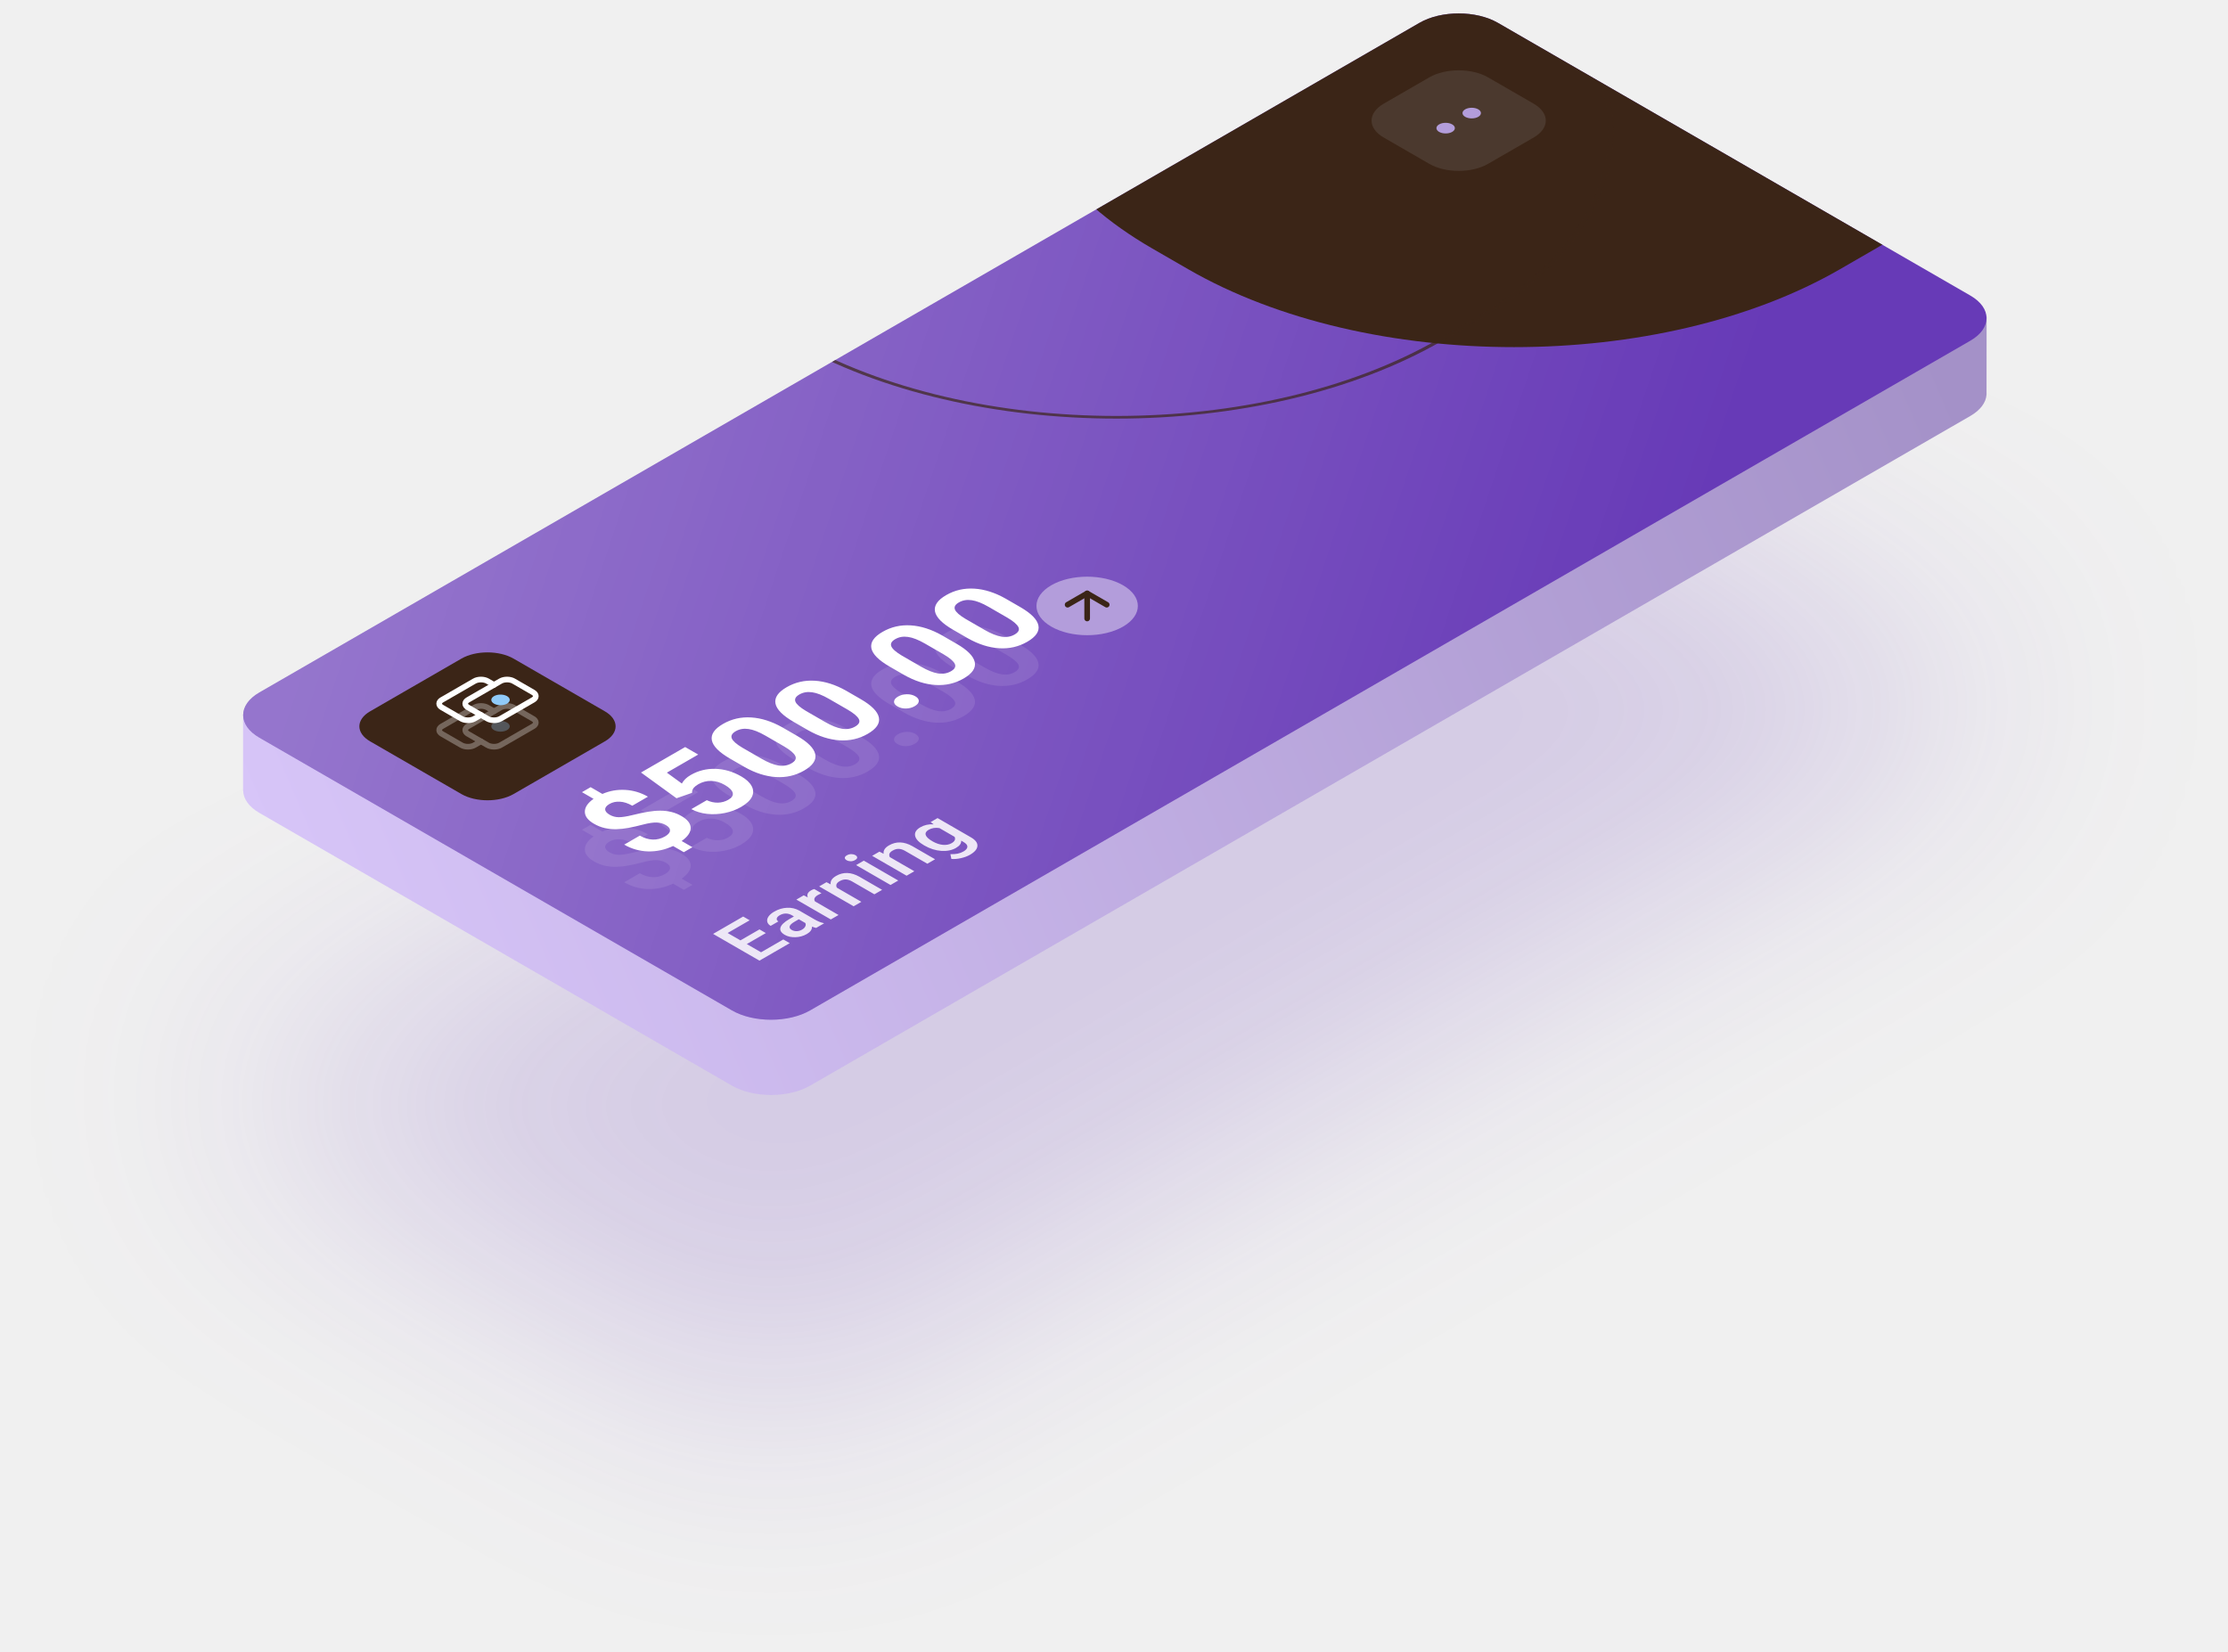
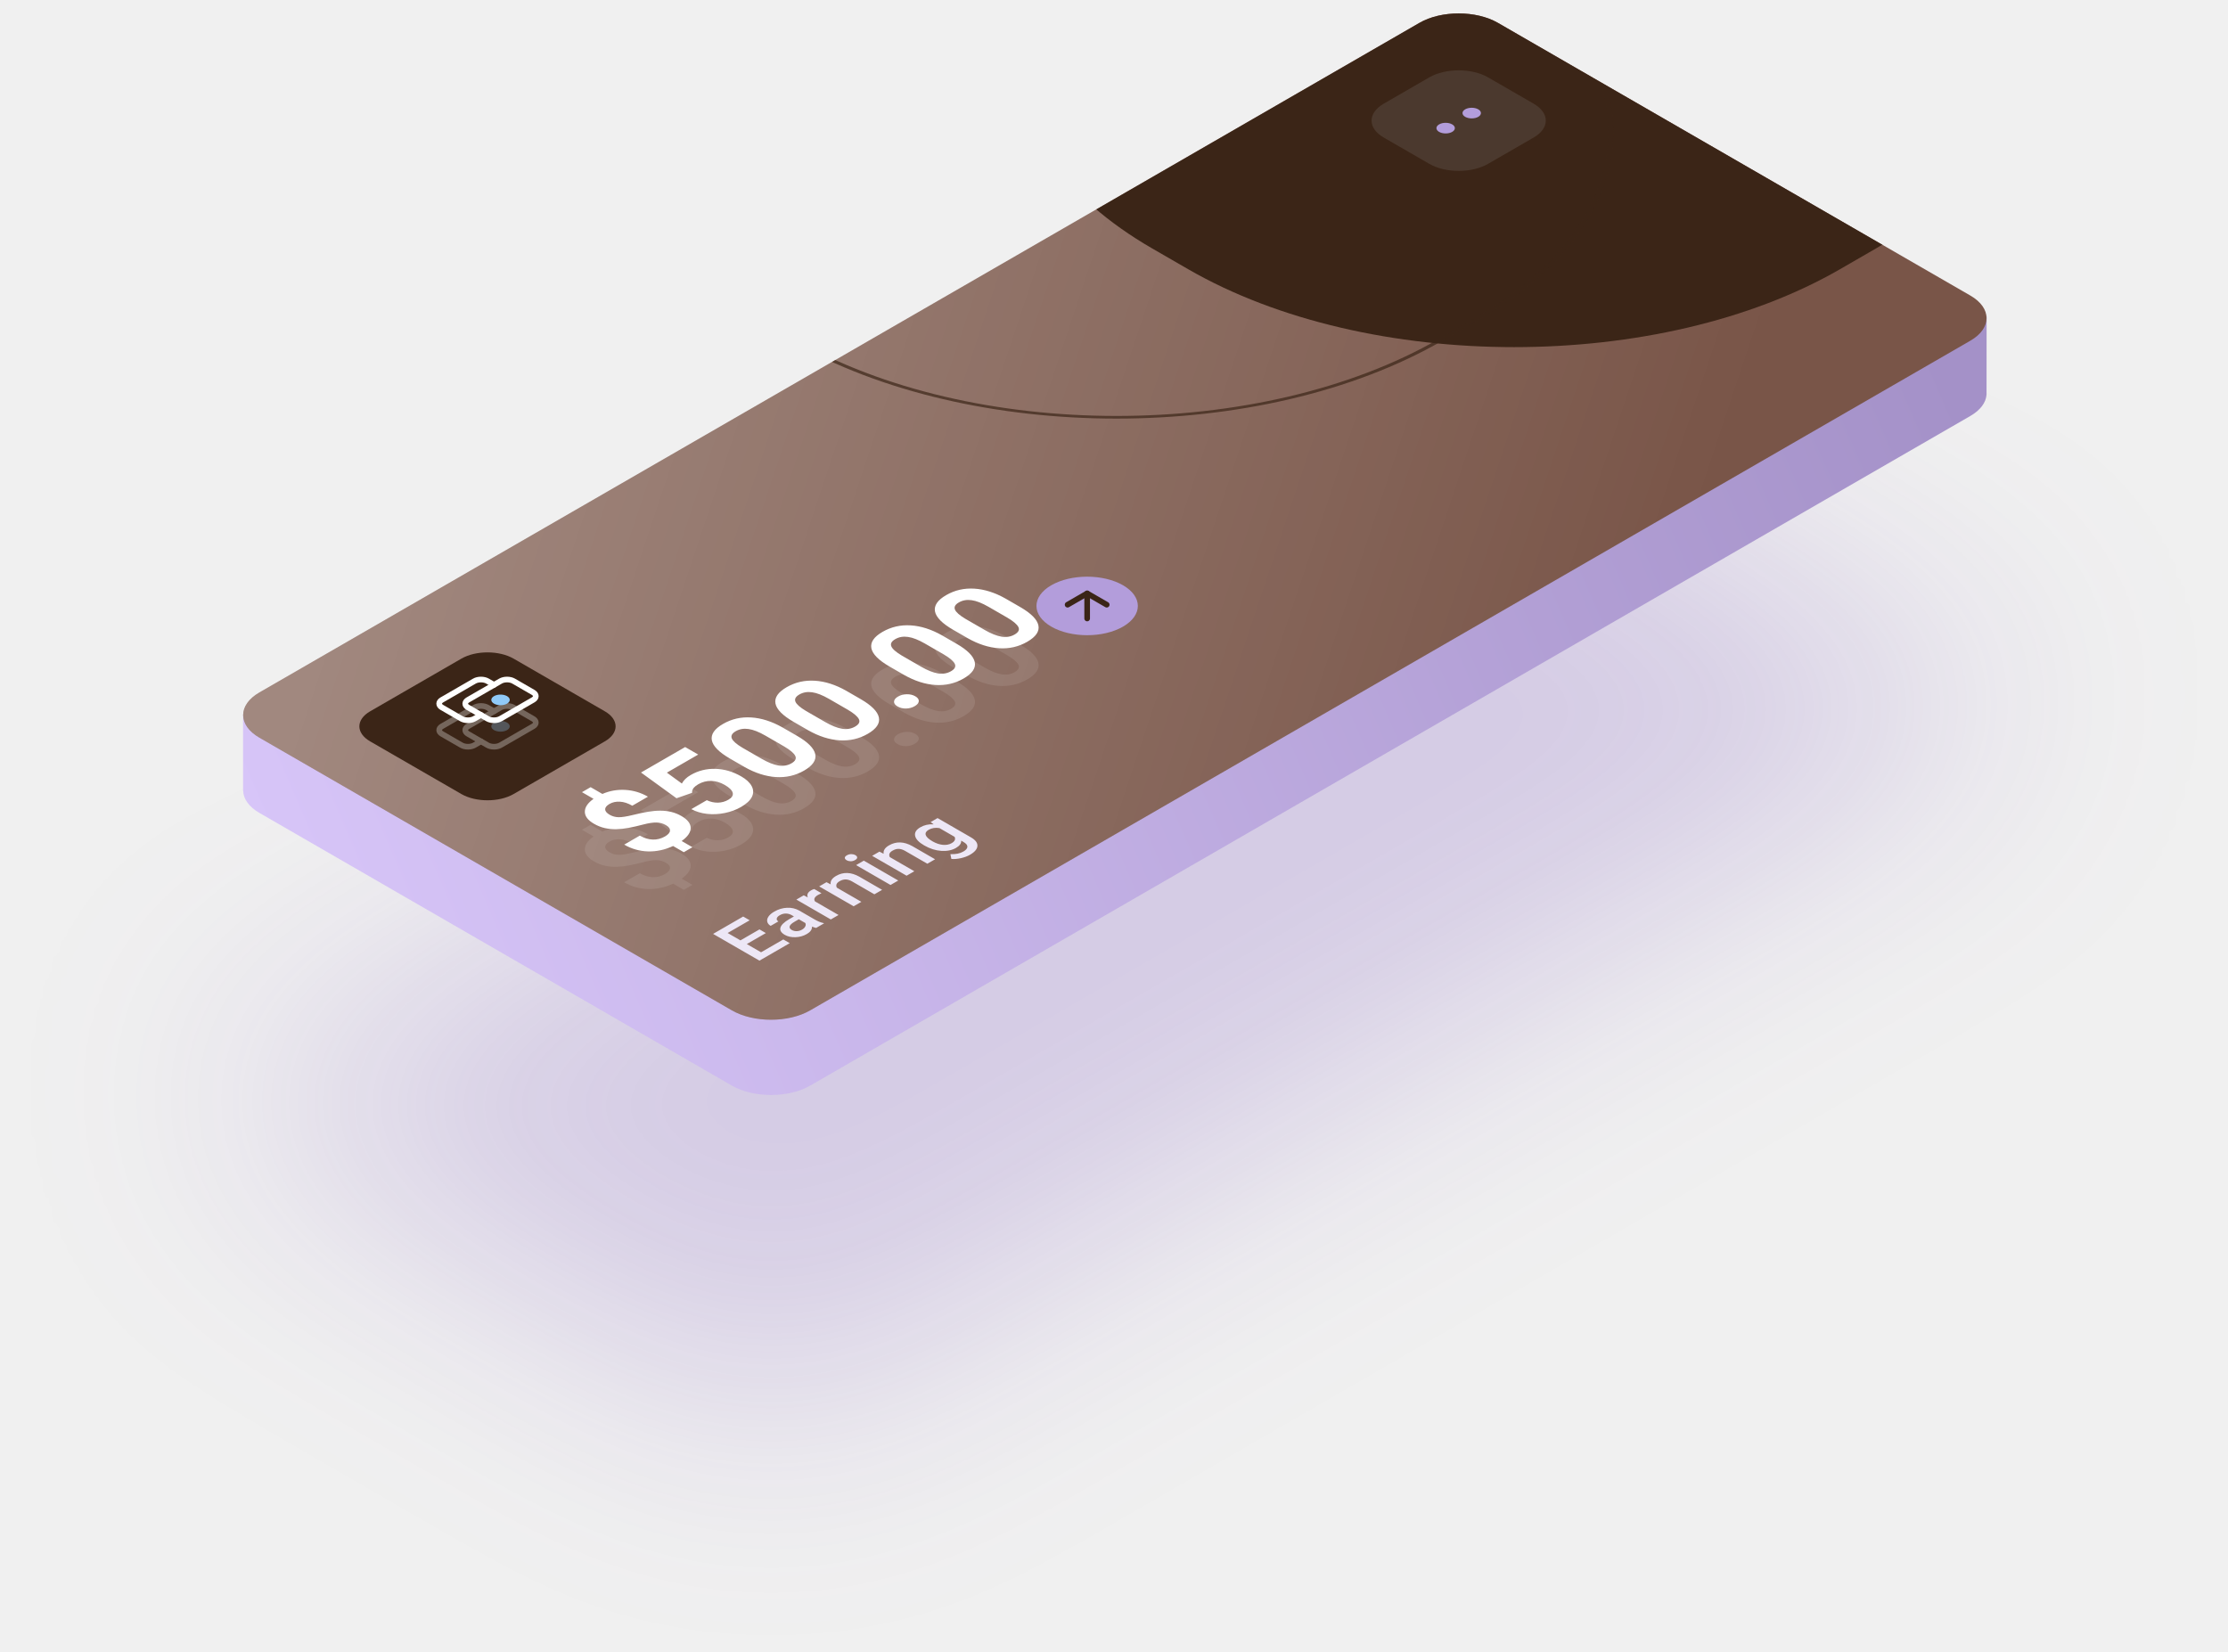
<svg xmlns="http://www.w3.org/2000/svg" width="592" height="439" viewBox="0 0 592 439" fill="none">
  <g filter="url(#filter0_d)">
    <path d="M76.76 199.5V189.996H64.585V210.157L64.614 210.172C64.676 212.295 66.11 214.407 68.916 216.027L194.478 288.515C200.218 291.828 209.524 291.828 215.263 288.515L523.543 110.543C526.279 108.963 527.71 106.916 527.838 104.847L527.84 104.845L527.84 104.804C527.849 104.634 527.85 104.463 527.841 104.292L527.862 84.011L510.501 91.014L397.981 26.056C392.241 22.742 382.935 22.742 377.196 26.056L76.76 199.5Z" fill="url(#paint0_linear)" />
  </g>
-   <rect width="379.964" height="168.984" rx="12" transform="matrix(0.866041 -0.499972 0.866041 0.499972 58.5214 190.029)" fill="#673AB7" />
+   <rect width="379.964" height="168.984" rx="12" transform="matrix(0.866041 -0.499972 0.866041 0.499972 58.5214 190.029)" fill="#795548" />
  <rect width="379.964" height="168.984" rx="12" transform="matrix(0.866041 -0.499972 0.866041 0.499972 58.5214 190.029)" fill="url(#paint1_linear)" fill-opacity="0.3" />
  <mask id="mask0" mask-type="alpha" maskUnits="userSpaceOnUse" x="64" y="3" width="464" height="269">
-     <rect width="379.964" height="168.984" rx="12" transform="matrix(0.866041 -0.499972 0.866041 0.499972 58.5214 190.029)" fill="#673AB7" />
+     <rect width="379.964" height="168.984" rx="12" transform="matrix(0.866041 -0.499972 0.866041 0.499972 58.5214 190.029)" fill="#795548" />
  </mask>
  <g mask="url(#mask0)">
</g>
  <mask id="mask1" mask-type="alpha" maskUnits="userSpaceOnUse" x="64" y="3" width="464" height="269">
-     <rect width="379.964" height="168.984" rx="12" transform="matrix(0.866041 -0.499972 0.866041 0.499972 58.5214 190.029)" fill="#673AB7" />
+     <rect width="379.964" height="168.984" rx="12" transform="matrix(0.866041 -0.499972 0.866041 0.499972 58.5214 190.029)" fill="#795548" />
  </mask>
  <g mask="url(#mask1)">
    <rect width="210.98" height="210.98" rx="100" transform="matrix(0.866041 -0.499972 0.866041 0.499972 219.59 16.0549)" fill="#3b2517" />
    <rect opacity="0.7" x="0.866" width="209.98" height="209.98" rx="99.5" transform="matrix(0.866041 -0.499972 0.866041 0.499972 114.059 35.485)" stroke="#3b2517" />
  </g>
  <rect opacity="0.1" width="31.997" height="31.997" rx="9" transform="matrix(0.866041 -0.499972 0.866041 0.499972 359.875 32.052)" fill="#E3F2FD" />
  <rect width="4" height="4" rx="2" transform="matrix(0.866041 -0.499972 0.866041 0.499972 380.658 34.0517)" fill="#B39DDB" />
  <rect width="4" height="4" rx="2" transform="matrix(0.866041 -0.499972 0.866041 0.499972 387.586 30.0523)" fill="#B39DDB" />
  <rect width="21.998" height="21.998" rx="10.999" transform="matrix(0.866041 -0.499972 0.866041 0.499972 269.815 161.032)" fill="#B39DDB" />
  <g clipPath="url(#clip0)">
    <path d="M288.868 157.699V164.365" stroke="#3b2517" stroke-width="1.5" stroke-linecap="round" stroke-linejoin="round" />
    <path d="M283.671 160.699L288.868 157.699L294.064 160.699" stroke="#3b2517" stroke-width="1.5" stroke-linecap="round" stroke-linejoin="round" />
  </g>
  <path d="M203.491 247.968L198.433 250.887L202.222 253.075L208.134 249.662L209.842 250.648L201.791 255.296L189.477 248.187L197.469 243.573L199.194 244.569L193.342 247.948L196.742 249.911L201.799 246.991L203.491 247.968ZM216.854 246.6C216.589 246.552 216.225 246.433 215.763 246.244C215.791 247.015 215.331 247.675 214.384 248.221C213.465 248.752 212.453 249.034 211.348 249.066C210.243 249.099 209.304 248.892 208.531 248.446C207.556 247.883 207.17 247.243 207.373 246.527C207.576 245.805 208.351 245.054 209.699 244.276L210.959 243.549L210.358 243.202C209.885 242.929 209.374 242.787 208.827 242.777C208.275 242.764 207.728 242.914 207.187 243.227C206.719 243.497 206.454 243.787 206.392 244.096C206.324 244.402 206.471 244.659 206.831 244.867L204.776 246.054C204.274 245.764 203.973 245.398 203.871 244.955C203.764 244.509 203.871 244.05 204.193 243.578C204.52 243.103 205.036 242.662 205.74 242.255C206.812 241.637 207.937 241.3 209.115 241.244C210.288 241.186 211.37 241.433 212.363 241.986L216.49 244.369C217.313 244.844 218.085 245.157 218.807 245.307L218.951 245.39L216.854 246.6ZM213.115 247.05C213.521 246.815 213.803 246.539 213.961 246.22C214.125 245.897 214.13 245.588 213.978 245.292L212.253 244.296L211.145 244.936C210.384 245.375 209.944 245.782 209.825 246.156C209.707 246.53 209.89 246.858 210.375 247.138C210.77 247.365 211.215 247.473 211.711 247.46C212.208 247.44 212.676 247.304 213.115 247.05ZM218.274 237.382C217.959 237.512 217.657 237.661 217.369 237.827C216.428 238.37 216.154 238.945 216.549 239.55L222.808 243.163L220.752 244.35L211.601 239.067L213.564 237.934L214.638 238.495C214.339 237.75 214.629 237.123 215.509 236.616C215.802 236.446 216.084 236.329 216.355 236.264L218.274 237.382ZM219.602 234.448L220.719 235.024C220.578 234.161 221.057 233.413 222.156 232.778C224.062 231.678 226.123 231.748 228.339 232.988L234.386 236.479L232.331 237.665L226.402 234.243C225.821 233.907 225.266 233.733 224.736 233.72C224.206 233.701 223.656 233.855 223.087 234.184C222.258 234.663 222.015 235.236 222.359 235.903L228.872 239.662L226.816 240.849L217.665 235.566L219.602 234.448ZM238.674 234.004L236.619 235.19L227.468 229.907L229.523 228.721L238.674 234.004ZM224.964 228.608C224.648 228.426 224.485 228.218 224.474 227.983C224.468 227.746 224.651 227.519 225.023 227.305C225.396 227.09 225.787 226.984 226.199 226.987C226.611 226.991 226.974 227.083 227.29 227.266C227.6 227.445 227.758 227.653 227.764 227.891C227.764 228.125 227.578 228.35 227.205 228.564C226.833 228.779 226.444 228.887 226.038 228.887C225.632 228.88 225.274 228.787 224.964 228.608ZM233.675 226.323L234.792 226.899C234.651 226.037 235.13 225.288 236.229 224.653C238.135 223.553 240.196 223.623 242.412 224.863L248.459 228.354L246.404 229.541L240.475 226.118C239.894 225.783 239.339 225.609 238.809 225.596C238.279 225.576 237.729 225.731 237.16 226.06C236.331 226.538 236.089 227.111 236.432 227.778L242.945 231.538L240.89 232.724L231.739 227.441L233.675 226.323ZM245.558 224.668C244.137 223.848 243.337 223.002 243.156 222.129C242.976 221.25 243.438 220.492 244.543 219.854C245.586 219.252 246.77 218.988 248.095 219.063L247.266 218.477L249.119 217.408L257.99 222.53C259.191 223.223 259.764 223.986 259.707 224.819C259.657 225.649 258.997 226.431 257.728 227.163C257.057 227.55 256.26 227.848 255.335 228.057C254.421 228.265 253.573 228.335 252.789 228.267L252.527 226.992C253.908 227.061 255.061 226.828 255.986 226.294C256.668 225.9 257.021 225.482 257.043 225.039C257.071 224.6 256.728 224.173 256.011 223.76L255.394 223.404C255.462 224.126 255.002 224.772 254.015 225.342C252.944 225.96 251.642 226.221 250.108 226.123C248.58 226.022 247.063 225.537 245.558 224.668ZM247.782 223.589C248.701 224.12 249.612 224.43 250.514 224.522C251.416 224.606 252.2 224.457 252.865 224.072C253.694 223.594 253.953 223.034 253.643 222.393L249.618 220.069C248.535 219.893 247.579 220.044 246.751 220.523C246.074 220.913 245.815 221.372 245.972 221.9C246.136 222.424 246.739 222.987 247.782 223.589Z" fill="#EDE7F6" />
  <path opacity="0.1" d="M176.95 229.286C176.164 228.832 175.321 228.6 174.42 228.589C173.519 228.567 172.349 228.744 170.911 229.12C169.474 229.496 168.184 229.793 167.044 230.008C165.894 230.219 164.796 230.338 163.751 230.365C162.707 230.382 161.691 230.282 160.703 230.066C159.726 229.845 158.767 229.463 157.828 228.921C156.208 227.986 155.398 226.921 155.398 225.725C155.398 224.53 156.17 223.387 157.713 222.297L154.636 220.521L156.936 219.193L160.056 220.994C161.992 220.153 164.029 219.796 166.167 219.923C168.295 220.045 170.293 220.646 172.162 221.725L168.007 224.123C166.857 223.459 165.759 223.102 164.715 223.053C163.67 222.992 162.75 223.191 161.954 223.65C161.168 224.104 160.785 224.585 160.804 225.095C160.814 225.598 161.211 226.077 161.997 226.531C162.726 226.951 163.521 227.167 164.384 227.178C165.247 227.189 166.478 226.998 168.079 226.605C169.689 226.207 171.07 225.914 172.22 225.725C173.36 225.532 174.444 225.438 175.469 225.443C176.485 225.443 177.458 225.557 178.388 225.783C179.308 226.005 180.204 226.367 181.076 226.871C182.706 227.812 183.521 228.868 183.521 230.042C183.521 231.215 182.72 232.368 181.12 233.503L183.981 235.155L181.695 236.474L178.848 234.831C176.672 235.843 174.453 236.322 172.191 236.267C169.929 236.2 167.815 235.6 165.85 234.466L170.006 232.067C171.146 232.725 172.292 233.077 173.442 233.121C174.592 233.154 175.675 232.877 176.691 232.291C177.535 231.804 177.98 231.292 178.028 230.755C178.067 230.213 177.707 229.723 176.95 229.286ZM179.754 222.14L170.322 215.3L182.054 208.527L185.519 210.527L177.194 215.333L181.177 218.23C181.637 217.356 182.423 216.598 183.535 215.956C185.529 214.805 187.709 214.26 190.077 214.321C192.444 214.382 194.74 215.054 196.964 216.338C198.315 217.118 199.24 217.984 199.739 218.936C200.237 219.876 200.251 220.825 199.782 221.783C199.302 222.734 198.339 223.628 196.892 224.464C195.627 225.194 194.198 225.725 192.607 226.057C191.007 226.384 189.425 226.461 187.863 226.29C186.31 226.113 184.92 225.692 183.693 225.028L187.805 222.654C188.764 223.108 189.746 223.327 190.753 223.31C191.759 223.282 192.684 223.025 193.527 222.538C194.467 221.996 194.855 221.384 194.692 220.704C194.52 220.018 193.815 219.318 192.579 218.604C191.39 217.918 190.187 217.561 188.97 217.533C187.752 217.505 186.607 217.801 185.533 218.421C184.546 218.991 184.005 219.603 183.909 220.255L183.88 220.704L179.754 222.14ZM211.773 205.547C214.667 207.218 216.282 208.843 216.618 210.42C216.953 211.997 215.966 213.452 213.656 214.786C211.375 216.103 208.878 216.675 206.165 216.504C203.453 216.332 200.678 215.444 197.841 213.839L193.988 211.615C191.064 209.927 189.449 208.297 189.142 206.726C188.845 205.149 189.837 203.702 192.118 202.385C194.4 201.068 196.897 200.495 199.609 200.667C202.312 200.833 205.082 201.718 207.919 203.323L211.773 205.547ZM203.391 205.506C201.656 204.504 200.156 203.915 198.89 203.738C197.625 203.55 196.489 203.746 195.483 204.327C194.505 204.892 194.16 205.528 194.448 206.236C194.735 206.933 195.665 207.752 197.237 208.693L202.327 211.631C204.033 212.616 205.533 213.217 206.827 213.433C208.121 213.637 209.281 213.444 210.306 212.852C211.322 212.265 211.658 211.612 211.313 210.893C210.968 210.173 209.985 209.335 208.365 208.378L203.391 205.506ZM228.681 195.786C231.575 197.457 233.191 199.081 233.526 200.658C233.862 202.235 232.874 203.691 230.564 205.024C228.283 206.341 225.786 206.914 223.074 206.743C220.361 206.571 217.586 205.683 214.749 204.078L210.896 201.854C207.972 200.166 206.357 198.536 206.05 196.965C205.753 195.388 206.745 193.941 209.027 192.624C211.308 191.307 213.805 190.734 216.517 190.906C219.22 191.072 221.99 191.957 224.828 193.562L228.681 195.786ZM220.299 195.745C218.564 194.743 217.064 194.154 215.798 193.977C214.533 193.788 213.397 193.985 212.391 194.566C211.413 195.13 211.068 195.767 211.356 196.475C211.643 197.172 212.573 197.991 214.145 198.932L219.235 201.87C220.941 202.855 222.441 203.456 223.735 203.671C225.029 203.876 226.189 203.682 227.214 203.09C228.23 202.504 228.566 201.851 228.221 201.132C227.876 200.412 226.893 199.574 225.273 198.617L220.299 195.745ZM238.501 197.753C237.839 197.371 237.523 196.934 237.552 196.442C237.59 195.944 237.945 195.501 238.616 195.114C239.296 194.721 240.063 194.516 240.916 194.5C241.779 194.477 242.541 194.657 243.202 195.039C243.854 195.415 244.165 195.85 244.137 196.342C244.098 196.829 243.734 197.272 243.044 197.67C242.364 198.063 241.601 198.271 240.758 198.293C239.905 198.309 239.152 198.13 238.501 197.753ZM254.158 181.078C257.053 182.749 258.668 184.373 259.003 185.95C259.339 187.527 258.351 188.983 256.041 190.316C253.76 191.633 251.263 192.206 248.551 192.034C245.838 191.863 243.063 190.975 240.226 189.37L236.373 187.145C233.449 185.458 231.834 183.828 231.528 182.257C231.23 180.68 232.222 179.232 234.504 177.916C236.785 176.599 239.282 176.026 241.994 176.197C244.697 176.363 247.468 177.249 250.305 178.853L254.158 181.078ZM245.776 181.036C244.041 180.035 242.541 179.446 241.276 179.268C240.01 179.08 238.875 179.277 237.868 179.858C236.89 180.422 236.545 181.059 236.833 181.767C237.12 182.464 238.05 183.283 239.622 184.224L244.712 187.162C246.418 188.147 247.918 188.747 249.212 188.963C250.506 189.168 251.666 188.974 252.691 188.382C253.707 187.796 254.043 187.143 253.698 186.423C253.353 185.704 252.37 184.866 250.75 183.908L245.776 181.036ZM271.066 171.317C273.961 172.988 275.576 174.612 275.911 176.189C276.247 177.766 275.26 179.221 272.95 180.555C270.668 181.872 268.171 182.445 265.459 182.273C262.746 182.102 259.971 181.214 257.134 179.609L253.281 177.384C250.357 175.697 248.742 174.067 248.436 172.495C248.139 170.918 249.131 169.471 251.412 168.154C253.693 166.837 256.19 166.265 258.903 166.436C261.606 166.602 264.376 167.488 267.213 169.092L271.066 171.317ZM262.684 171.275C260.949 170.274 259.449 169.684 258.184 169.507C256.918 169.319 255.783 169.516 254.776 170.097C253.799 170.661 253.453 171.297 253.741 172.006C254.029 172.703 254.958 173.522 256.53 174.463L261.62 177.401C263.326 178.386 264.826 178.986 266.12 179.202C267.414 179.407 268.574 179.213 269.6 178.621C270.616 178.034 270.951 177.382 270.606 176.662C270.261 175.943 269.278 175.104 267.659 174.147L262.684 171.275Z" fill="white" />
  <path d="M176.95 219.286C176.164 218.832 175.321 218.6 174.42 218.589C173.519 218.567 172.349 218.744 170.911 219.12C169.474 219.496 168.184 219.793 167.044 220.008C165.894 220.219 164.796 220.338 163.751 220.365C162.707 220.382 161.691 220.282 160.703 220.066C159.726 219.845 158.767 219.463 157.828 218.921C156.208 217.986 155.398 216.921 155.398 215.725C155.398 214.53 156.17 213.387 157.713 212.297L154.636 210.521L156.936 209.193L160.056 210.994C161.992 210.153 164.029 209.796 166.167 209.923C168.295 210.045 170.293 210.646 172.162 211.725L168.007 214.123C166.857 213.459 165.759 213.102 164.715 213.053C163.67 212.992 162.75 213.191 161.954 213.65C161.168 214.104 160.785 214.585 160.804 215.095C160.814 215.598 161.211 216.077 161.997 216.531C162.726 216.951 163.521 217.167 164.384 217.178C165.247 217.189 166.478 216.998 168.079 216.605C169.689 216.207 171.07 215.914 172.22 215.725C173.36 215.532 174.444 215.438 175.469 215.443C176.485 215.443 177.458 215.557 178.388 215.783C179.308 216.005 180.204 216.367 181.076 216.871C182.706 217.812 183.521 218.868 183.521 220.042C183.521 221.215 182.72 222.368 181.12 223.503L183.981 225.155L181.695 226.474L178.848 224.831C176.672 225.843 174.453 226.322 172.191 226.267C169.929 226.2 167.815 225.6 165.85 224.466L170.006 222.067C171.146 222.725 172.292 223.077 173.442 223.121C174.592 223.154 175.675 222.877 176.691 222.291C177.535 221.804 177.98 221.292 178.028 220.755C178.067 220.213 177.707 219.723 176.95 219.286ZM179.754 212.14L170.322 205.3L182.054 198.527L185.519 200.527L177.194 205.333L181.177 208.23C181.637 207.356 182.423 206.598 183.535 205.956C185.529 204.805 187.709 204.26 190.077 204.321C192.444 204.382 194.74 205.054 196.964 206.338C198.315 207.118 199.24 207.984 199.739 208.936C200.237 209.876 200.251 210.825 199.782 211.783C199.302 212.734 198.339 213.628 196.892 214.464C195.627 215.194 194.198 215.725 192.607 216.057C191.007 216.384 189.425 216.461 187.863 216.29C186.31 216.113 184.92 215.692 183.693 215.028L187.805 212.654C188.764 213.108 189.746 213.327 190.753 213.31C191.759 213.282 192.684 213.025 193.527 212.538C194.467 211.996 194.855 211.384 194.692 210.704C194.52 210.018 193.815 209.318 192.579 208.604C191.39 207.918 190.187 207.561 188.97 207.533C187.752 207.505 186.607 207.801 185.533 208.421C184.546 208.991 184.005 209.603 183.909 210.255L183.88 210.704L179.754 212.14ZM211.773 195.547C214.667 197.218 216.282 198.843 216.618 200.42C216.953 201.997 215.966 203.452 213.656 204.786C211.375 206.103 208.878 206.675 206.165 206.504C203.453 206.332 200.678 205.444 197.841 203.839L193.988 201.615C191.064 199.927 189.449 198.297 189.142 196.726C188.845 195.149 189.837 193.702 192.118 192.385C194.4 191.068 196.897 190.495 199.609 190.667C202.312 190.833 205.082 191.718 207.919 193.323L211.773 195.547ZM203.391 195.506C201.656 194.504 200.156 193.915 198.89 193.738C197.625 193.55 196.489 193.746 195.483 194.327C194.505 194.892 194.16 195.528 194.448 196.236C194.735 196.933 195.665 197.752 197.237 198.693L202.327 201.631C204.033 202.616 205.533 203.217 206.827 203.433C208.121 203.637 209.281 203.444 210.306 202.852C211.322 202.265 211.658 201.612 211.313 200.893C210.968 200.173 209.985 199.335 208.365 198.378L203.391 195.506ZM228.681 185.786C231.575 187.457 233.191 189.081 233.526 190.658C233.862 192.235 232.874 193.691 230.564 195.024C228.283 196.341 225.786 196.914 223.074 196.743C220.361 196.571 217.586 195.683 214.749 194.078L210.896 191.854C207.972 190.166 206.357 188.536 206.05 186.965C205.753 185.388 206.745 183.941 209.027 182.624C211.308 181.307 213.805 180.734 216.517 180.906C219.22 181.072 221.99 181.957 224.828 183.562L228.681 185.786ZM220.299 185.745C218.564 184.743 217.064 184.154 215.798 183.977C214.533 183.788 213.397 183.985 212.391 184.566C211.413 185.13 211.068 185.767 211.356 186.475C211.643 187.172 212.573 187.991 214.145 188.932L219.235 191.87C220.941 192.855 222.441 193.456 223.735 193.671C225.029 193.876 226.189 193.682 227.214 193.09C228.23 192.504 228.566 191.851 228.221 191.132C227.876 190.412 226.893 189.574 225.273 188.617L220.299 185.745ZM238.501 187.753C237.839 187.371 237.523 186.934 237.552 186.442C237.59 185.944 237.945 185.501 238.616 185.114C239.296 184.721 240.063 184.516 240.916 184.5C241.779 184.477 242.541 184.657 243.202 185.039C243.854 185.415 244.165 185.85 244.137 186.342C244.098 186.829 243.734 187.272 243.044 187.67C242.364 188.063 241.601 188.271 240.758 188.293C239.905 188.309 239.152 188.13 238.501 187.753ZM254.158 171.078C257.053 172.749 258.668 174.373 259.003 175.95C259.339 177.527 258.351 178.983 256.041 180.316C253.76 181.633 251.263 182.206 248.551 182.034C245.838 181.863 243.063 180.975 240.226 179.37L236.373 177.145C233.449 175.458 231.834 173.828 231.528 172.257C231.23 170.68 232.222 169.232 234.504 167.916C236.785 166.599 239.282 166.026 241.994 166.197C244.697 166.363 247.468 167.249 250.305 168.853L254.158 171.078ZM245.776 171.036C244.041 170.035 242.541 169.446 241.276 169.268C240.01 169.08 238.875 169.277 237.868 169.858C236.89 170.422 236.545 171.059 236.833 171.767C237.12 172.464 238.05 173.283 239.622 174.224L244.712 177.162C246.418 178.147 247.918 178.747 249.212 178.963C250.506 179.168 251.666 178.974 252.691 178.382C253.707 177.796 254.043 177.143 253.698 176.423C253.353 175.704 252.37 174.866 250.75 173.908L245.776 171.036ZM271.066 161.317C273.961 162.988 275.576 164.612 275.911 166.189C276.247 167.766 275.26 169.221 272.95 170.555C270.668 171.872 268.171 172.445 265.459 172.273C262.746 172.102 259.971 171.214 257.134 169.609L253.281 167.384C250.357 165.697 248.742 164.067 248.436 162.495C248.139 160.918 249.131 159.471 251.412 158.154C253.693 156.837 256.19 156.265 258.903 156.436C261.606 156.602 264.376 157.488 267.213 159.092L271.066 161.317ZM262.684 161.275C260.949 160.274 259.449 159.684 258.184 159.507C256.918 159.319 255.783 159.516 254.776 160.097C253.799 160.661 253.453 161.297 253.741 162.006C254.029 162.703 254.958 163.522 256.53 164.463L261.62 167.401C263.326 168.386 264.826 168.986 266.12 169.202C267.414 169.407 268.574 169.213 269.6 168.621C270.616 168.034 270.951 167.382 270.606 166.662C270.261 165.943 269.278 165.104 267.659 164.147L262.684 161.275Z" fill="white" />
  <rect width="43.996" height="43.996" rx="8" transform="matrix(0.866041 -0.499972 0.866041 0.499972 91.4277 193.028)" fill="#3b2517" />
  <g opacity="0.3" clipPath="url(#clip1)">
    <path d="M132.997 188.029L124.337 193.028C123.381 193.58 123.381 194.476 124.337 195.028L129.533 198.027C130.489 198.58 132.04 198.58 132.997 198.027L141.656 193.028C142.613 192.476 142.613 191.581 141.656 191.028L136.461 188.029C135.504 187.477 133.953 187.477 132.997 188.029Z" stroke="white" stroke-width="1.5" stroke-linecap="round" stroke-linejoin="round" />
    <path d="M134.728 194.028C135.684 193.476 135.684 192.58 134.728 192.028C133.771 191.476 132.22 191.476 131.264 192.028C130.307 192.58 130.307 193.476 131.264 194.028C132.22 194.58 133.771 194.58 134.728 194.028Z" fill="#90CAF9" />
    <path d="M131.264 189.029L129.532 188.029C129.073 187.764 128.45 187.615 127.8 187.615C127.151 187.615 126.528 187.764 126.068 188.029L117.409 193.028C116.949 193.293 116.691 193.653 116.691 194.028C116.691 194.403 116.949 194.763 117.409 195.028L122.605 198.027C123.064 198.293 123.687 198.442 124.336 198.442C124.986 198.442 125.609 198.293 126.068 198.027L127.8 197.028" stroke="white" stroke-width="1.5" stroke-linecap="round" stroke-linejoin="round" />
  </g>
  <g clipPath="url(#clip2)">
    <path d="M132.997 181.001L124.337 186C123.381 186.552 123.381 187.448 124.337 188L129.533 190.999C130.489 191.552 132.04 191.552 132.997 190.999L141.656 186C142.613 185.448 142.613 184.553 141.656 184L136.461 181.001C135.504 180.449 133.953 180.449 132.997 181.001Z" stroke="white" stroke-width="1.5" stroke-linecap="round" stroke-linejoin="round" />
    <path d="M134.728 187C135.684 186.448 135.684 185.552 134.728 185C133.771 184.448 132.22 184.448 131.264 185C130.307 185.552 130.307 186.448 131.264 187C132.22 187.552 133.771 187.552 134.728 187Z" fill="#90CAF9" />
    <path d="M131.264 182.001L129.532 181.001C129.073 180.736 128.45 180.587 127.8 180.587C127.151 180.587 126.528 180.736 126.068 181.001L117.409 186C116.949 186.265 116.691 186.625 116.691 187C116.691 187.375 116.949 187.735 117.409 188L122.605 190.999C123.064 191.264 123.687 191.413 124.336 191.413C124.986 191.413 125.609 191.264 126.068 190.999L127.8 189.999" stroke="white" stroke-width="1.5" stroke-linecap="round" stroke-linejoin="round" />
  </g>
  <defs>
    <filter id="filter0_d" x="0.585" y="23.57" width="591.276" height="415.43" filterUnits="userSpaceOnUse" color-interpolation-filters="sRGB">
      <feFlood flood-opacity="0" result="BackgroundImageFix" />
      <feColorMatrix in="SourceAlpha" type="matrix" values="0 0 0 0 0 0 0 0 0 0 0 0 0 0 0 0 0 0 127 0" />
      <feOffset dy="84" />
      <feGaussianBlur stdDeviation="32" />
      <feColorMatrix type="matrix" values="0 0 0 0 0.404 0 0 0 0 0.227 0 0 0 0 0.718 0 0 0 0.2 0" />
      <feBlend mode="normal" in2="BackgroundImageFix" result="effect1_dropShadow" />
      <feBlend mode="normal" in="SourceGraphic" in2="effect1_dropShadow" result="shape" />
    </filter>
    <linearGradient id="paint0_linear" x1="511.423" y1="84.089" x2="87.594" y2="266.682" gradientUnits="userSpaceOnUse">
      <stop stop-color="#A491C8" />
      <stop offset="1" stop-color="#D7C5F8" />
    </linearGradient>
    <linearGradient id="paint1_linear" x1="26.721" y1="-0.478" x2="187.458" y2="236.961" gradientUnits="userSpaceOnUse">
      <stop stop-color="white" />
      <stop offset="1" stop-color="white" stop-opacity="0" />
    </linearGradient>
    <clipPath id="clip0">
      <rect width="15.998" height="15.998" fill="white" transform="matrix(0.866041 -0.499972 0.866041 0.499972 275.011 161.032)" />
    </clipPath>
    <clipPath id="clip1">
      <rect width="23.998" height="23.998" fill="white" transform="matrix(0.866041 -0.499972 0.866041 0.499972 108.749 193.028)" />
    </clipPath>
    <clipPath id="clip2">
      <rect width="23.998" height="23.998" fill="white" transform="matrix(0.866041 -0.499972 0.866041 0.499972 108.749 186)" />
    </clipPath>
  </defs>
</svg>
